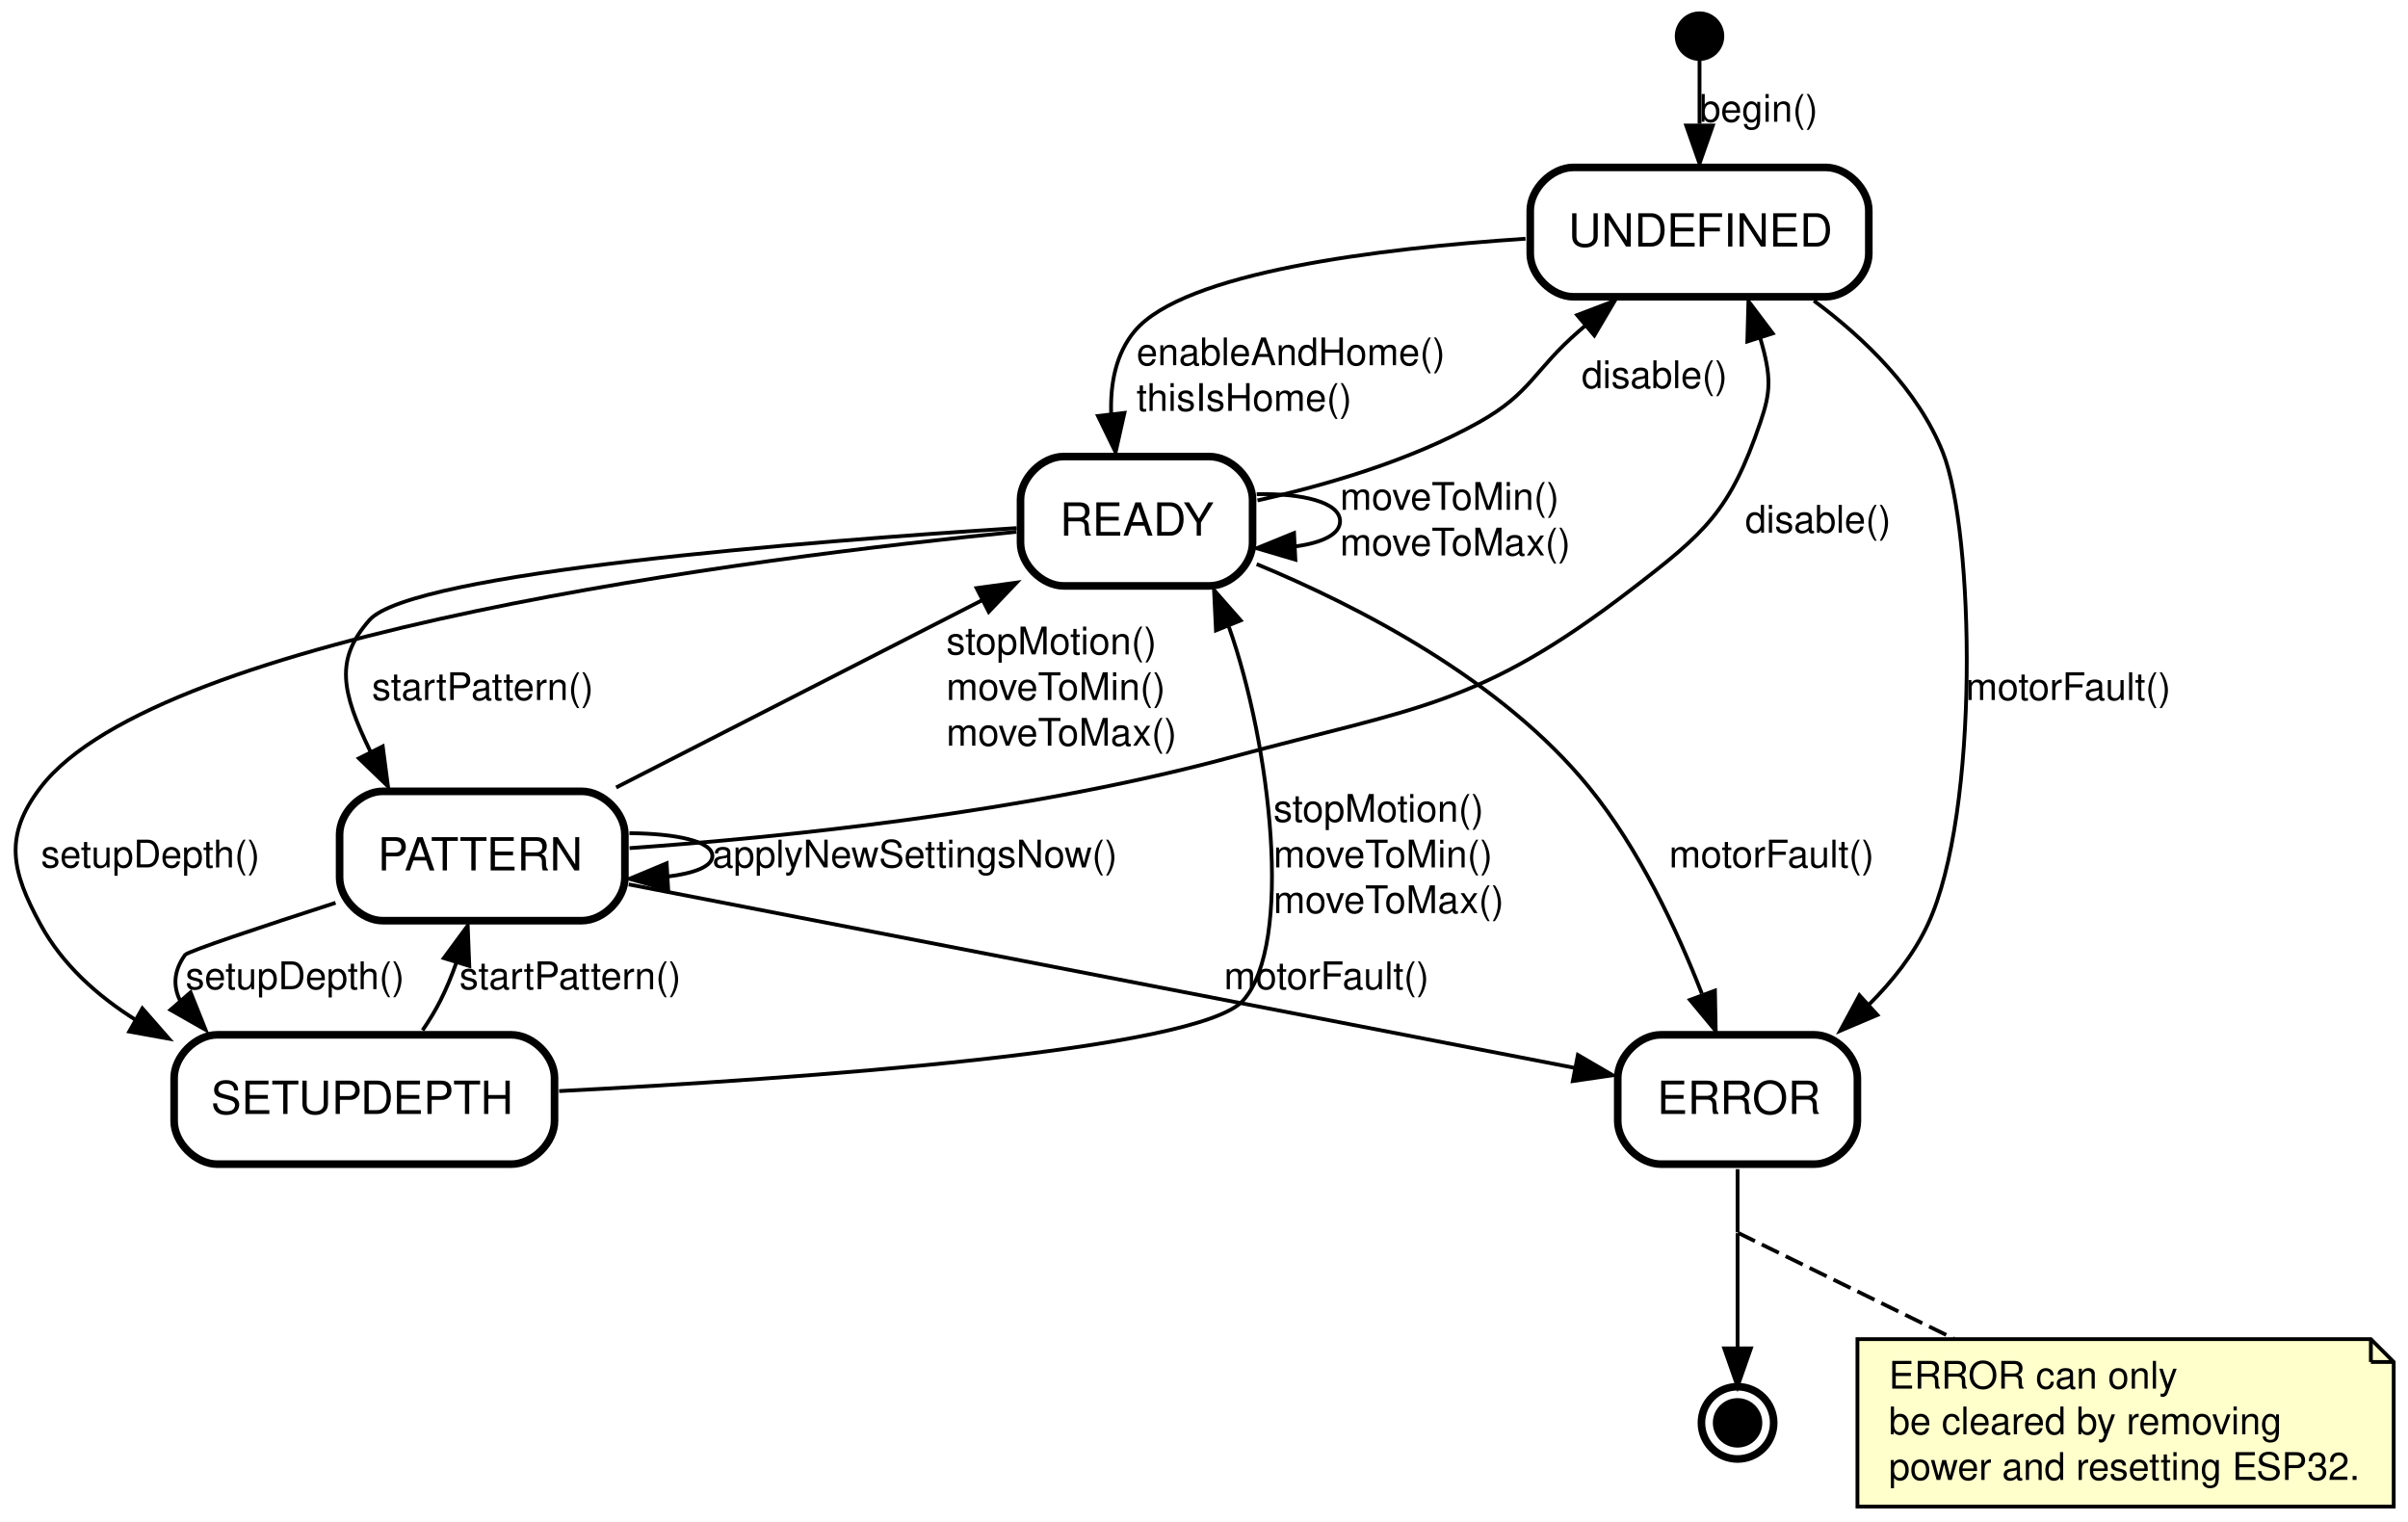
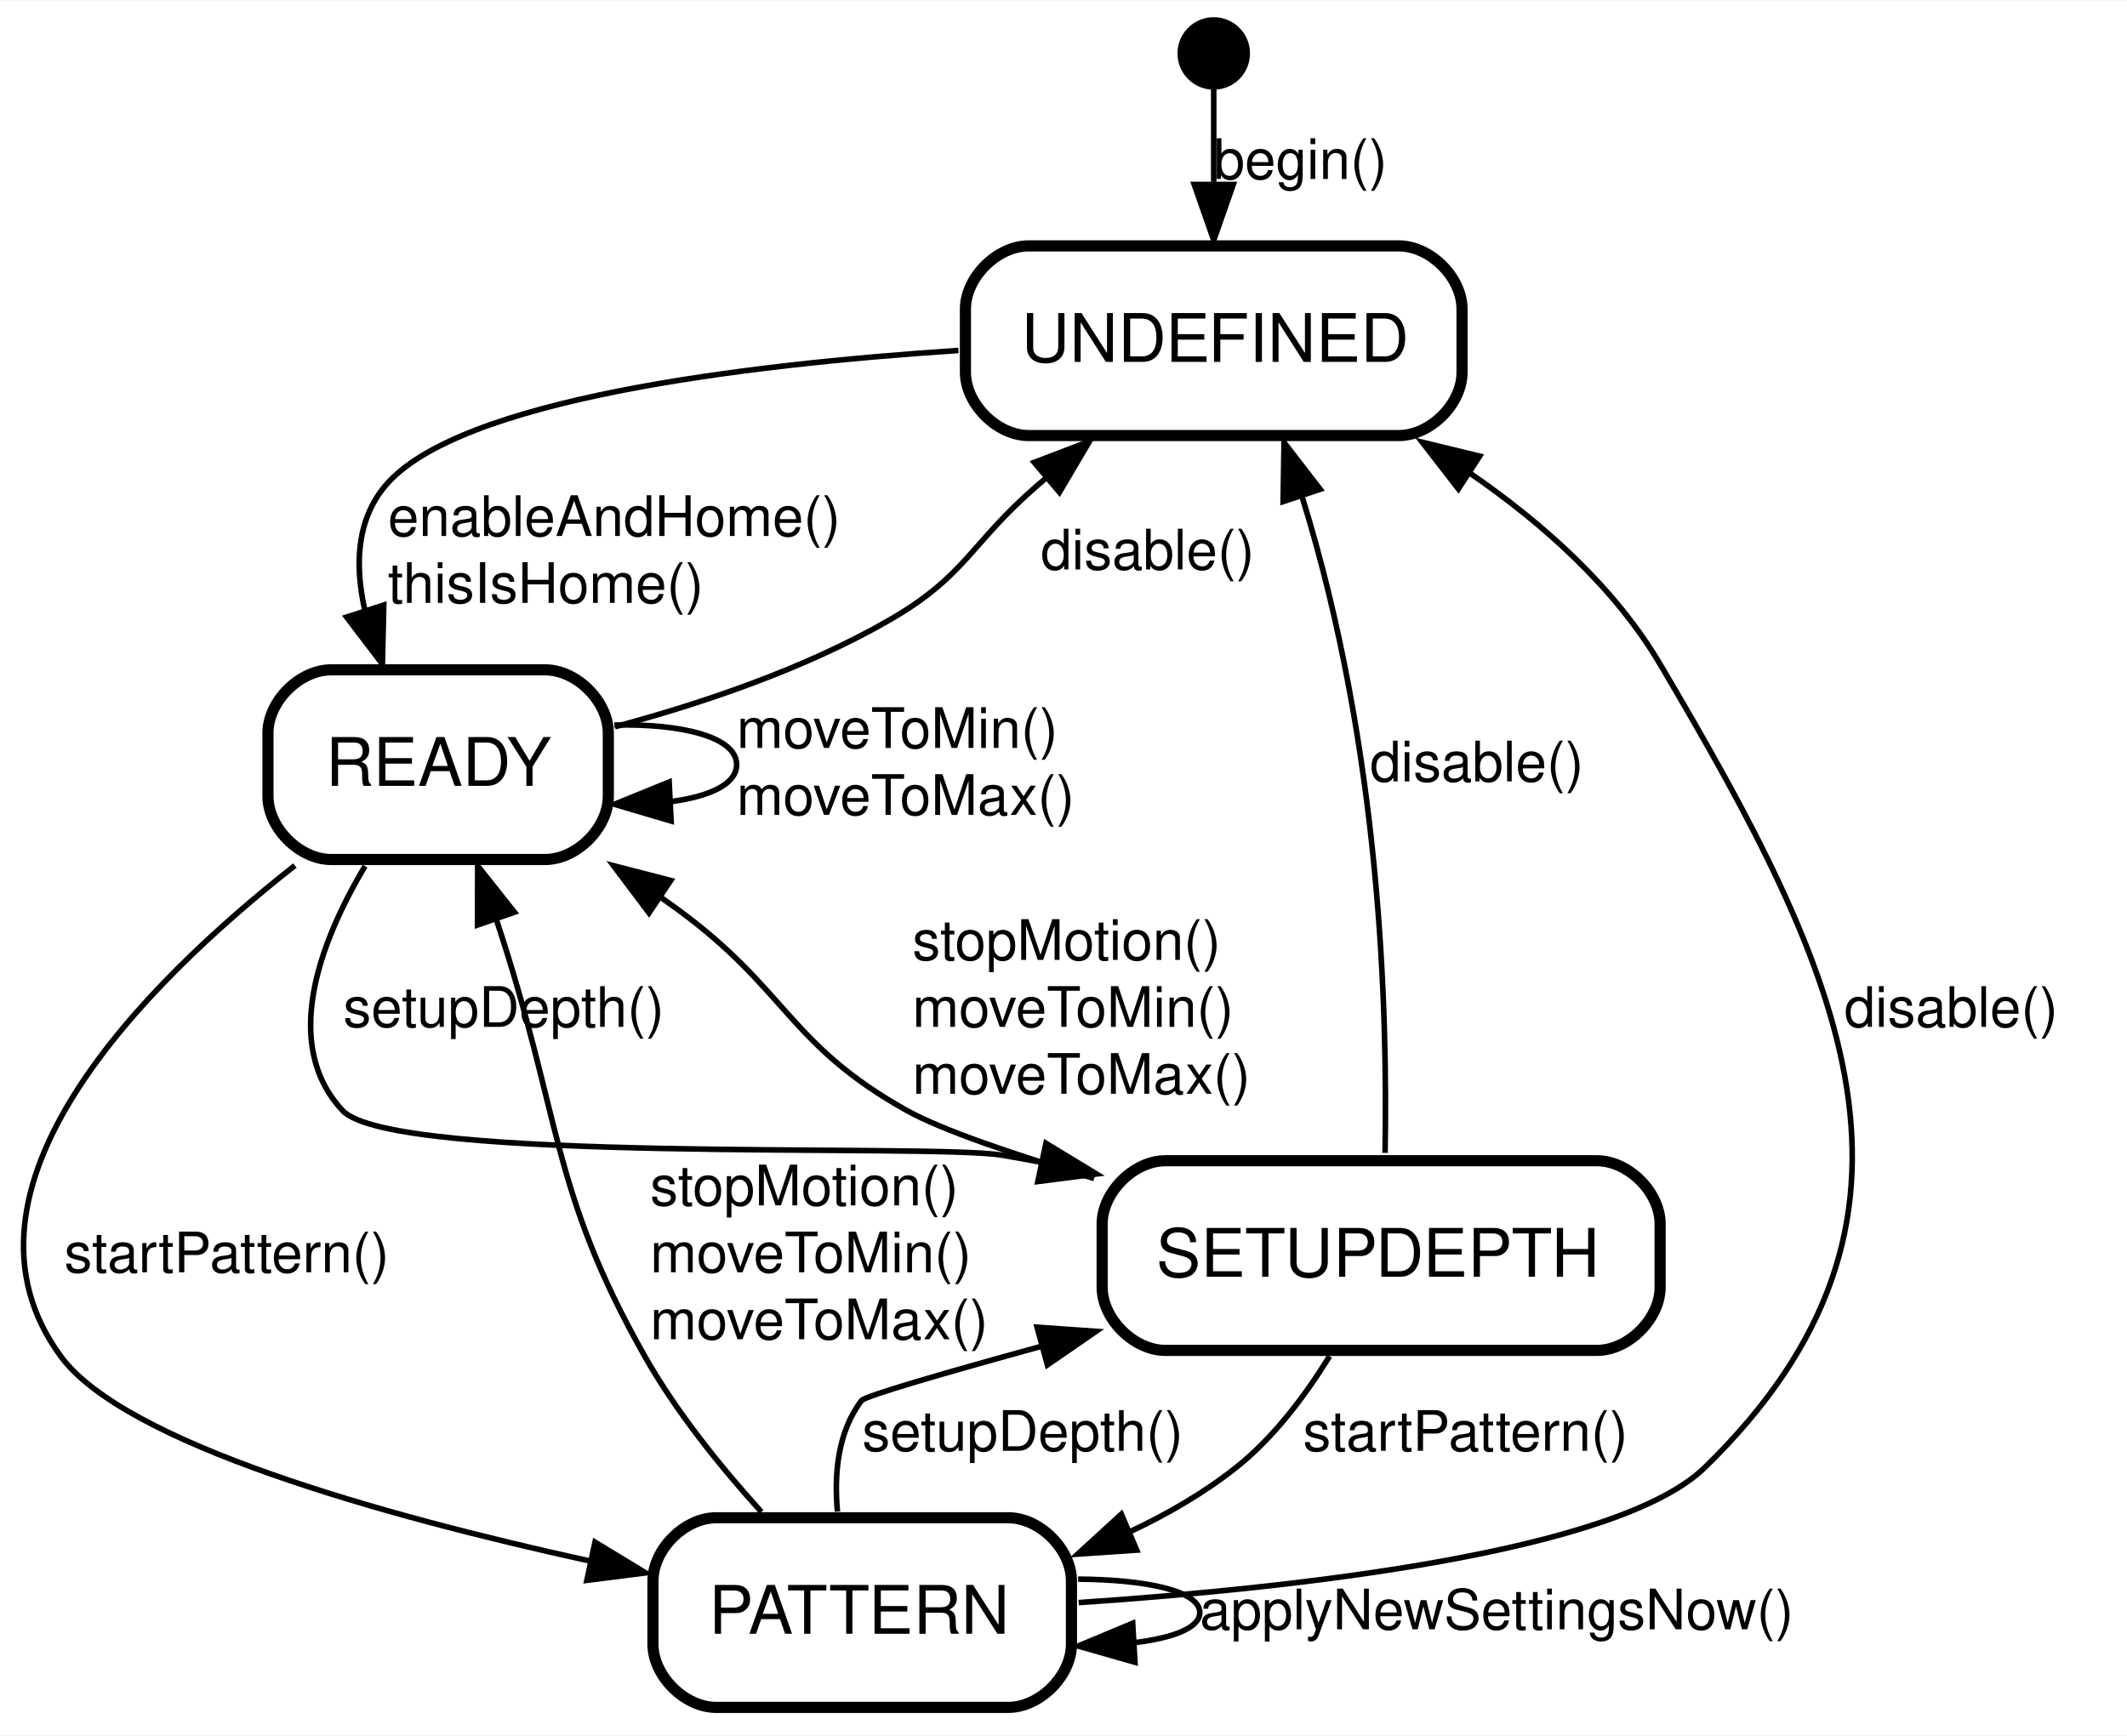
- <svg xmlns="http://www.w3.org/2000/svg" width="633pt" height="400pt" viewBox="0.00 0.00 633.02 400.00">
-   <g id="graph0" class="graph" transform="scale(1 1) rotate(0) translate(4 396)">
-     <polygon fill="#ffffff" stroke="transparent" points="-4,4 -4,-396 629.017,-396 629.017,4 -4,4" />
+ <svg xmlns="http://www.w3.org/2000/svg" width="381pt" height="311pt" viewBox="0.00 0.00 381.19 311.00">
+   <g id="graph0" class="graph" transform="scale(1 1) rotate(0) translate(4 307)">
+     <polygon fill="#ffffff" stroke="transparent" points="-4,4 -4,-307 377.188,-307 377.188,4 -4,4" />
    <g id="node1" class="node state initial">
-       <ellipse fill="#000000" stroke="#000000" stroke-width="2" cx="442.775" cy="-386.5" rx="5.5" ry="5.5" />
+       <ellipse fill="#000000" stroke="#000000" stroke-width="2" cx="213.519" cy="-297.5" rx="5.5" ry="5.5" />
    </g>
    <g id="node2" class="node state regular">
-       <polygon fill="#ffffff" fill-opacity="0.004" stroke="transparent" stroke-width="2" points="488.275,-353 397.275,-353 397.275,-317 488.275,-317 488.275,-353" />
-       <text text-anchor="start" x="408.282" y="-331.2" font-family="Helvetica,sans-Serif" font-size="12.00" fill="#000000">UNDEFINED</text>
-       <path fill="none" stroke="#000000" stroke-width="2" d="M409.608,-318C409.608,-318 475.942,-318 475.942,-318 481.608,-318 487.275,-323.667 487.275,-329.333 487.275,-329.333 487.275,-340.667 487.275,-340.667 487.275,-346.333 481.608,-352 475.942,-352 475.942,-352 409.608,-352 409.608,-352 403.942,-352 398.275,-346.333 398.275,-340.667 398.275,-340.667 398.275,-329.333 398.275,-329.333 398.275,-323.667 403.942,-318 409.608,-318" />
+       <polygon fill="#ffffff" fill-opacity="0.004" stroke="transparent" stroke-width="2" points="259.019,-264 168.019,-264 168.019,-228 259.019,-228 259.019,-264" />
+       <text text-anchor="start" x="179.027" y="-242.2" font-family="Helvetica,sans-Serif" font-size="12.00" fill="#000000">UNDEFINED</text>
+       <path fill="none" stroke="#000000" stroke-width="2" d="M180.352,-229C180.352,-229 246.686,-229 246.686,-229 252.352,-229 258.019,-234.667 258.019,-240.333 258.019,-240.333 258.019,-251.667 258.019,-251.667 258.019,-257.333 252.352,-263 246.686,-263 246.686,-263 180.352,-263 180.352,-263 174.686,-263 169.019,-257.333 169.019,-251.667 169.019,-251.667 169.019,-240.333 169.019,-240.333 169.019,-234.667 174.686,-229 180.352,-229" />
    </g>
    <g id="edge1" class="edge transition">
-       <path fill="none" stroke="#000000" d="M442.775,-380.989C442.775,-376.629 442.775,-370.179 442.775,-363.48" />
-       <polygon fill="#000000" stroke="#000000" points="446.275,-363.012 442.775,-353.012 439.275,-363.012 446.275,-363.012" />
-       <text text-anchor="start" x="442.775" y="-364" font-family="Helvetica,sans-Serif" font-size="10.00" fill="#000000">begin()   </text>
+       <path fill="none" stroke="#000000" d="M213.519,-291.989C213.519,-287.629 213.519,-281.179 213.519,-274.48" />
+       <polygon fill="#000000" stroke="#000000" points="217.019,-274.012 213.519,-264.012 210.019,-274.012 217.019,-274.012" />
+       <text text-anchor="start" x="213.519" y="-275" font-family="Helvetica,sans-Serif" font-size="10.00" fill="#000000">begin()   </text>
    </g>
    <g id="node3" class="node state regular">
-       <polygon fill="#ffffff" fill-opacity="0.004" stroke="transparent" stroke-width="2" points="326.275,-277 263.275,-277 263.275,-241 326.275,-241 326.275,-277" />
-       <text text-anchor="start" x="274.608" y="-255.2" font-family="Helvetica,sans-Serif" font-size="12.00" fill="#000000">READY</text>
-       <path fill="none" stroke="#000000" stroke-width="2" d="M275.608,-242C275.608,-242 313.942,-242 313.942,-242 319.608,-242 325.275,-247.667 325.275,-253.333 325.275,-253.333 325.275,-264.667 325.275,-264.667 325.275,-270.333 319.608,-276 313.942,-276 313.942,-276 275.608,-276 275.608,-276 269.942,-276 264.275,-270.333 264.275,-264.667 264.275,-264.667 264.275,-253.333 264.275,-253.333 264.275,-247.667 269.942,-242 275.608,-242" />
+       <polygon fill="#ffffff" fill-opacity="0.004" stroke="transparent" stroke-width="2" points="106.019,-188 43.019,-188 43.019,-152 106.019,-152 106.019,-188" />
+       <text text-anchor="start" x="54.352" y="-166.2" font-family="Helvetica,sans-Serif" font-size="12.00" fill="#000000">READY</text>
+       <path fill="none" stroke="#000000" stroke-width="2" d="M55.352,-153C55.352,-153 93.686,-153 93.686,-153 99.353,-153 105.019,-158.667 105.019,-164.333 105.019,-164.333 105.019,-175.667 105.019,-175.667 105.019,-181.333 99.353,-187 93.686,-187 93.686,-187 55.352,-187 55.352,-187 49.686,-187 44.019,-181.333 44.019,-175.667 44.019,-175.667 44.019,-164.333 44.019,-164.333 44.019,-158.667 49.686,-153 55.352,-153" />
    </g>
    <g id="edge2" class="edge transition">
-       <path fill="none" stroke="#000000" d="M397.022,-333.254C358.365,-330.702 307.273,-324.427 294.313,-309 289.265,-302.992 287.84,-294.993 288.108,-287.158" />
-       <polygon fill="#000000" stroke="#000000" points="291.595,-287.472 289.274,-277.135 284.642,-286.663 291.595,-287.472" />
-       <text text-anchor="start" x="294.775" y="-300" font-family="Helvetica,sans-Serif" font-size="10.00" fill="#000000">enableAndHome()   </text>
-       <text text-anchor="start" x="294.775" y="-288" font-family="Helvetica,sans-Serif" font-size="10.00" fill="#000000">thisIsHome()   </text>
+       <path fill="none" stroke="#000000" d="M167.767,-244.254C129.11,-241.702 78.017,-235.427 65.057,-220 59.863,-213.817 59.584,-205.675 61.373,-197.761" />
+       <polygon fill="#000000" stroke="#000000" points="64.775,-198.615 64.53,-188.023 58.117,-196.456 64.775,-198.615" />
+       <text text-anchor="start" x="65.519" y="-211" font-family="Helvetica,sans-Serif" font-size="10.00" fill="#000000">enableAndHome()   </text>
+       <text text-anchor="start" x="65.519" y="-199" font-family="Helvetica,sans-Serif" font-size="10.00" fill="#000000">thisIsHome()   </text>
    </g>
-     <g id="node6" class="node state regular">
-       <polygon fill="#ffffff" fill-opacity="0.004" stroke="transparent" stroke-width="2" points="485.275,-125 420.275,-125 420.275,-89 485.275,-89 485.275,-125" />
-       <text text-anchor="start" x="431.612" y="-103.2" font-family="Helvetica,sans-Serif" font-size="12.00" fill="#000000">ERROR</text>
-       <path fill="none" stroke="#000000" stroke-width="2" d="M432.608,-90C432.608,-90 472.942,-90 472.942,-90 478.608,-90 484.275,-95.667 484.275,-101.333 484.275,-101.333 484.275,-112.667 484.275,-112.667 484.275,-118.333 478.608,-124 472.942,-124 472.942,-124 432.608,-124 432.608,-124 426.942,-124 421.275,-118.333 421.275,-112.667 421.275,-112.667 421.275,-101.333 421.275,-101.333 421.275,-95.667 426.942,-90 432.608,-90" />
+     <g id="edge4" class="edge transition">
+       <path fill="none" stroke="#000000" d="M106.216,-176.802C121.738,-180.956 140.31,-187.193 155.519,-196 169.222,-203.935 169.876,-209.639 181.85,-220 182.415,-220.489 182.987,-220.981 183.564,-221.476" />
+       <polygon fill="#000000" stroke="#000000" points="181.35,-224.187 191.25,-227.961 185.864,-218.837 181.35,-224.187" />
+       <text text-anchor="start" x="182.519" y="-205" font-family="Helvetica,sans-Serif" font-size="10.00" fill="#000000">disable()   </text>
+     </g>
+     <g id="edge5" class="edge transition">
+       <path fill="none" stroke="#000000" d="M106.109,-177.104C118.101,-177.378 128.019,-175.01 128.019,-170 128.019,-166.556 123.331,-164.36 116.504,-163.413" />
+       <polygon fill="#000000" stroke="#000000" points="116.271,-159.898 106.109,-162.896 115.923,-166.889 116.271,-159.898" />
+       <text text-anchor="start" x="128.019" y="-173" font-family="Helvetica,sans-Serif" font-size="10.00" fill="#000000">moveToMin()   </text>
+       <text text-anchor="start" x="128.019" y="-161" font-family="Helvetica,sans-Serif" font-size="10.00" fill="#000000">moveToMax()   </text>
+     </g>
+     <g id="node4" class="node state regular">
+       <polygon fill="#ffffff" fill-opacity="0.004" stroke="transparent" stroke-width="2" points="189.019,-36 112.019,-36 112.019,0 189.019,0 189.019,-36" />
+       <text text-anchor="start" x="123.021" y="-14.2" font-family="Helvetica,sans-Serif" font-size="12.00" fill="#000000">PATTERN</text>
+       <path fill="none" stroke="#000000" stroke-width="2" d="M124.353,-1C124.353,-1 176.686,-1 176.686,-1 182.352,-1 188.019,-6.667 188.019,-12.333 188.019,-12.333 188.019,-23.667 188.019,-23.667 188.019,-29.333 182.352,-35 176.686,-35 176.686,-35 124.353,-35 124.353,-35 118.686,-35 113.019,-29.333 113.019,-23.667 113.019,-23.667 113.019,-12.333 113.019,-12.333 113.019,-6.667 118.686,-1 124.353,-1" />
+     </g>
+     <g id="edge3" class="edge transition">
+       <path fill="none" stroke="#000000" d="M48.847,-151.921C21.553,-130.453 -14.907,-93.805 6.845,-64 18.277,-48.337 64.554,-35.403 101.541,-27.282" />
+       <polygon fill="#000000" stroke="#000000" points="102.638,-30.626 111.69,-25.12 101.18,-23.78 102.638,-30.626" />
+       <text text-anchor="start" x="7.519" y="-79" font-family="Helvetica,sans-Serif" font-size="10.00" fill="#000000">startPattern()   </text>
+     </g>
+     <g id="node5" class="node state regular">
+       <polygon fill="#ffffff" fill-opacity="0.004" stroke="transparent" stroke-width="2" points="294.519,-100 192.519,-100 192.519,-64 294.519,-64 294.519,-100" />
+       <text text-anchor="start" x="203.187" y="-78.2" font-family="Helvetica,sans-Serif" font-size="12.00" fill="#000000">SETUPDEPTH</text>
+       <path fill="none" stroke="#000000" stroke-width="2" d="M204.852,-65C204.852,-65 282.186,-65 282.186,-65 287.853,-65 293.519,-70.667 293.519,-76.333 293.519,-76.333 293.519,-87.667 293.519,-87.667 293.519,-93.333 287.853,-99 282.186,-99 282.186,-99 204.852,-99 204.852,-99 199.186,-99 193.519,-93.333 193.519,-87.667 193.519,-87.667 193.519,-76.333 193.519,-76.333 193.519,-70.667 199.186,-65 204.852,-65" />
+     </g>
+     <g id="edge6" class="edge transition">
+       <path fill="none" stroke="#000000" d="M61.416,-151.812C53.3,-138.149 46.337,-119.83 57.393,-108 66.376,-98.389 162.539,-102.137 175.519,-100 177.858,-99.615 180.232,-99.185 182.624,-98.719" />
+       <polygon fill="#000000" stroke="#000000" points="183.45,-102.121 192.507,-96.623 181.998,-95.274 183.45,-102.121" />
+       <text text-anchor="start" x="57.519" y="-123" font-family="Helvetica,sans-Serif" font-size="10.00" fill="#000000">setupDepth()   </text>
+     </g>
+     <g id="edge10" class="edge transition">
+       <path fill="none" stroke="#000000" d="M189.312,-19.789C228.665,-22.433 285.937,-28.831 301.519,-44 347.449,-88.711 326.104,-132.802 293.519,-188 285.364,-201.815 272.491,-213.276 259.436,-222.26" />
+       <polygon fill="#000000" stroke="#000000" points="257.367,-219.431 250.879,-227.806 261.174,-225.305 257.367,-219.431" />
+       <text text-anchor="start" x="326.519" y="-123" font-family="Helvetica,sans-Serif" font-size="10.00" fill="#000000">disable()   </text>
+     </g>
+     <g id="edge8" class="edge transition">
+       <path fill="none" stroke="#000000" d="M132.463,-36.036C125.184,-44.07 117.187,-53.973 111.521,-64 94.501,-94.118 96.74,-106.696 84.934,-142.284" />
+       <polygon fill="#000000" stroke="#000000" points="81.585,-141.258 81.609,-151.853 88.198,-143.555 81.585,-141.258" />
+       <text text-anchor="start" x="112.519" y="-91" font-family="Helvetica,sans-Serif" font-size="10.00" fill="#000000">stopMotion()   </text>
+       <text text-anchor="start" x="112.519" y="-79" font-family="Helvetica,sans-Serif" font-size="10.00" fill="#000000">moveToMin()   </text>
+       <text text-anchor="start" x="112.519" y="-67" font-family="Helvetica,sans-Serif" font-size="10.00" fill="#000000">moveToMax()   </text>
+     </g>
+     <g id="edge11" class="edge transition">
+       <path fill="none" stroke="#000000" d="M189.214,-23.997C201.403,-23.905 211.019,-21.906 211.019,-18 211.019,-15.253 206.265,-13.45 199.205,-12.589" />
+       <polygon fill="#000000" stroke="#000000" points="199.401,-9.095 189.214,-12.003 198.992,-16.083 199.401,-9.095" />
+       <text text-anchor="start" x="211.019" y="-15" font-family="Helvetica,sans-Serif" font-size="10.00" fill="#000000">applyNewSettingsNow()   </text>
+     </g>
+     <g id="edge9" class="edge transition">
+       <path fill="none" stroke="#000000" d="M146.085,-36.113C145.46,-42.957 146.165,-50.43 150.393,-56 151.027,-56.836 165.372,-60.984 182.62,-65.731" />
+       <polygon fill="#000000" stroke="#000000" points="181.863,-69.153 192.432,-68.412 183.709,-62.4 181.863,-69.153" />
+       <text text-anchor="start" x="150.519" y="-47" font-family="Helvetica,sans-Serif" font-size="10.00" fill="#000000">setupDepth()   </text>
+     </g>
+     <g id="edge7" class="edge transition">
+       <path fill="none" stroke="#000000" d="M244.225,-100.41C244.661,-125.605 243.578,-172.204 229.361,-218.003" />
+       <polygon fill="#000000" stroke="#000000" points="225.952,-217.162 226.124,-227.756 232.596,-219.368 225.952,-217.162" />
+       <text text-anchor="start" x="241.519" y="-167" font-family="Helvetica,sans-Serif" font-size="10.00" fill="#000000">disable()   </text>
+     </g>
+     <g id="edge12" class="edge transition">
+       <path fill="none" stroke="#000000" d="M192.095,-95.814C177.998,-100.024 164.856,-104.468 158.521,-108 137.341,-119.811 137.083,-129.67 117.519,-144 116.49,-144.754 115.438,-145.506 114.369,-146.256" />
+       <polygon fill="#000000" stroke="#000000" points="112.312,-143.421 105.946,-151.889 116.204,-149.239 112.312,-143.421" />
+       <text text-anchor="start" x="159.519" y="-135" font-family="Helvetica,sans-Serif" font-size="10.00" fill="#000000">stopMotion()   </text>
+       <text text-anchor="start" x="159.519" y="-123" font-family="Helvetica,sans-Serif" font-size="10.00" fill="#000000">moveToMin()   </text>
+       <text text-anchor="start" x="159.519" y="-111" font-family="Helvetica,sans-Serif" font-size="10.00" fill="#000000">moveToMax()   </text>
    </g>
    <g id="edge13" class="edge transition">
-       <path fill="none" stroke="#000000" d="M472.845,-316.953C486.162,-307.063 500.268,-293.454 506.775,-277 514.901,-256.45 516.6,-182.656 502.775,-153 499.121,-145.162 493.459,-138.041 487.24,-131.869" />
-       <polygon fill="#000000" stroke="#000000" points="489.521,-129.213 479.768,-125.073 484.811,-134.391 489.521,-129.213" />
-       <text text-anchor="start" x="512.775" y="-212" font-family="Helvetica,sans-Serif" font-size="10.00" fill="#000000">motorFault()   </text>
-     </g>
-     <g id="edge4" class="edge transition">
-       <path fill="none" stroke="#000000" d="M326.571,-264.469C344.459,-268.436 366.75,-274.913 384.775,-285 398.593,-292.732 399.131,-298.639 411.106,-309 411.671,-309.489 412.243,-309.981 412.82,-310.476" />
-       <polygon fill="#000000" stroke="#000000" points="410.605,-313.187 420.505,-316.961 415.119,-307.837 410.605,-313.187" />
-       <text text-anchor="start" x="411.775" y="-294" font-family="Helvetica,sans-Serif" font-size="10.00" fill="#000000">disable()   </text>
-     </g>
-     <g id="edge5" class="edge transition">
-       <path fill="none" stroke="#000000" d="M326.365,-266.104C338.356,-266.378 348.275,-264.01 348.275,-259 348.275,-255.556 343.587,-253.36 336.76,-252.413" />
-       <polygon fill="#000000" stroke="#000000" points="336.526,-248.898 326.365,-251.896 336.178,-255.889 336.526,-248.898" />
-       <text text-anchor="start" x="348.275" y="-262" font-family="Helvetica,sans-Serif" font-size="10.00" fill="#000000">moveToMin()   </text>
-       <text text-anchor="start" x="348.275" y="-250" font-family="Helvetica,sans-Serif" font-size="10.00" fill="#000000">moveToMax()   </text>
-     </g>
-     <g id="node4" class="node state regular">
-       <polygon fill="#ffffff" fill-opacity="0.004" stroke="transparent" stroke-width="2" points="161.275,-189 84.275,-189 84.275,-153 161.275,-153 161.275,-189" />
-       <text text-anchor="start" x="95.277" y="-167.2" font-family="Helvetica,sans-Serif" font-size="12.00" fill="#000000">PATTERN</text>
-       <path fill="none" stroke="#000000" stroke-width="2" d="M96.608,-154C96.608,-154 148.941,-154 148.941,-154 154.608,-154 160.275,-159.667 160.275,-165.333 160.275,-165.333 160.275,-176.667 160.275,-176.667 160.275,-182.333 154.608,-188 148.941,-188 148.941,-188 96.608,-188 96.608,-188 90.942,-188 85.275,-182.333 85.275,-176.667 85.275,-176.667 85.275,-165.333 85.275,-165.333 85.275,-159.667 90.942,-154 96.608,-154" />
-     </g>
-     <g id="edge3" class="edge transition">
-       <path fill="none" stroke="#000000" d="M263.255,-257.191C209.345,-253.772 104.145,-245.559 93.101,-233 84.103,-222.768 85.639,-214.424 93.391,-198.427" />
-       <polygon fill="#000000" stroke="#000000" points="96.61,-199.817 97.99,-189.313 90.36,-196.664 96.61,-199.817" />
-       <text text-anchor="start" x="93.775" y="-212" font-family="Helvetica,sans-Serif" font-size="10.00" fill="#000000">startPattern()   </text>
-     </g>
-     <g id="node5" class="node state regular">
-       <polygon fill="#ffffff" fill-opacity="0.004" stroke="transparent" stroke-width="2" points="142.775,-125 40.775,-125 40.775,-89 142.775,-89 142.775,-125" />
-       <text text-anchor="start" x="51.443" y="-103.2" font-family="Helvetica,sans-Serif" font-size="12.00" fill="#000000">SETUPDEPTH</text>
-       <path fill="none" stroke="#000000" stroke-width="2" d="M53.108,-90C53.108,-90 130.441,-90 130.441,-90 136.108,-90 141.775,-95.667 141.775,-101.333 141.775,-101.333 141.775,-112.667 141.775,-112.667 141.775,-118.333 136.108,-124 130.441,-124 130.441,-124 53.108,-124 53.108,-124 47.441,-124 41.775,-118.333 41.775,-112.667 41.775,-112.667 41.775,-101.333 41.775,-101.333 41.775,-95.667 47.441,-90 53.108,-90" />
-     </g>
-     <g id="edge6" class="edge transition">
-       <path fill="none" stroke="#000000" d="M263.168,-256.211C195.003,-249.466 37.803,-229.736 6.649,-189 -3.071,-176.291 -1.02,-167.043 6.649,-153 12.373,-142.518 21.483,-134.311 31.657,-127.923" />
-       <polygon fill="#000000" stroke="#000000" points="33.422,-130.945 40.402,-122.974 29.975,-124.853 33.422,-130.945" />
-       <text text-anchor="start" x="6.775" y="-168" font-family="Helvetica,sans-Serif" font-size="10.00" fill="#000000">setupDepth()   </text>
-     </g>
-     <g id="edge14" class="edge transition">
-       <path fill="none" stroke="#000000" d="M326.354,-247.722C353.143,-236.642 390.785,-217.263 413.775,-189 426.873,-172.897 436.815,-151.666 443.382,-134.842" />
-       <polygon fill="#000000" stroke="#000000" points="446.829,-135.615 447.033,-125.022 440.267,-133.175 446.829,-135.615" />
-       <text text-anchor="start" x="434.775" y="-168" font-family="Helvetica,sans-Serif" font-size="10.00" fill="#000000">motorFault()   </text>
-     </g>
-     <g id="edge9" class="edge transition">
-       <path fill="none" stroke="#000000" d="M161.502,-173.069C201.665,-175.918 265.991,-182.461 319.775,-197 368.62,-210.204 384.644,-210.183 424.775,-241 444.376,-256.052 450.791,-261.611 458.775,-285 461.494,-292.965 461.731,-296.913 458.739,-307.115" />
-       <polygon fill="#000000" stroke="#000000" points="455.343,-306.243 455.633,-316.834 462.011,-308.374 455.343,-306.243" />
-       <text text-anchor="start" x="454.775" y="-256" font-family="Helvetica,sans-Serif" font-size="10.00" fill="#000000">disable()   </text>
-     </g>
-     <g id="edge7" class="edge transition">
-       <path fill="none" stroke="#000000" d="M157.974,-189.009C185.869,-203.281 224.88,-223.24 254.108,-238.194" />
-       <polygon fill="#000000" stroke="#000000" points="252.731,-241.421 263.227,-242.859 255.919,-235.189 252.731,-241.421" />
-       <text text-anchor="start" x="244.775" y="-224" font-family="Helvetica,sans-Serif" font-size="10.00" fill="#000000">stopMotion()   </text>
-       <text text-anchor="start" x="244.775" y="-212" font-family="Helvetica,sans-Serif" font-size="10.00" fill="#000000">moveToMin()   </text>
-       <text text-anchor="start" x="244.775" y="-200" font-family="Helvetica,sans-Serif" font-size="10.00" fill="#000000">moveToMax()   </text>
-     </g>
-     <g id="edge10" class="edge transition">
-       <path fill="none" stroke="#000000" d="M161.469,-176.997C173.659,-176.905 183.275,-174.906 183.275,-171 183.275,-168.253 178.521,-166.45 171.461,-165.589" />
-       <polygon fill="#000000" stroke="#000000" points="171.657,-162.095 161.469,-165.003 171.247,-169.083 171.657,-162.095" />
-       <text text-anchor="start" x="183.275" y="-168" font-family="Helvetica,sans-Serif" font-size="10.00" fill="#000000">applyNewSettingsNow()   </text>
-     </g>
-     <g id="edge8" class="edge transition">
-       <path fill="none" stroke="#000000" d="M84.213,-158.696C64.849,-152.428 45.318,-145.928 44.649,-145 41.592,-140.762 41.501,-136.736 43.337,-133.001" />
-       <polygon fill="#000000" stroke="#000000" points="46.103,-135.155 50.037,-125.317 40.827,-130.555 46.103,-135.155" />
-       <text text-anchor="start" x="44.775" y="-136" font-family="Helvetica,sans-Serif" font-size="10.00" fill="#000000">setupDepth()   </text>
-     </g>
-     <g id="edge15" class="edge transition">
-       <path fill="none" stroke="#000000" d="M161.276,-163.533C223.41,-151.483 345.354,-127.833 410.072,-115.282" />
-       <polygon fill="#000000" stroke="#000000" points="410.799,-118.706 419.949,-113.366 409.466,-111.834 410.799,-118.706" />
-       <text text-anchor="start" x="317.775" y="-136" font-family="Helvetica,sans-Serif" font-size="10.00" fill="#000000">motorFault()   </text>
-     </g>
-     <g id="edge11" class="edge transition">
-       <path fill="none" stroke="#000000" d="M142.985,-109.208C207.383,-112.519 311.009,-119.835 322.775,-133 336.086,-147.893 330.044,-200.215 319.048,-231.256" />
-       <polygon fill="#000000" stroke="#000000" points="315.659,-230.3 315.15,-240.882 322.147,-232.927 315.659,-230.3" />
-       <text text-anchor="start" x="330.775" y="-180" font-family="Helvetica,sans-Serif" font-size="10.00" fill="#000000">stopMotion()   </text>
-       <text text-anchor="start" x="330.775" y="-168" font-family="Helvetica,sans-Serif" font-size="10.00" fill="#000000">moveToMin()   </text>
-       <text text-anchor="start" x="330.775" y="-156" font-family="Helvetica,sans-Serif" font-size="10.00" fill="#000000">moveToMax()   </text>
-     </g>
-     <g id="edge12" class="edge transition">
-       <path fill="none" stroke="#000000" d="M107.086,-125.185C108.817,-127.717 110.437,-130.358 111.775,-133 113.375,-136.159 114.776,-139.588 115.995,-143.048" />
-       <polygon fill="#000000" stroke="#000000" points="112.674,-144.159 118.955,-152.691 119.366,-142.104 112.674,-144.159" />
-       <text text-anchor="start" x="116.775" y="-136" font-family="Helvetica,sans-Serif" font-size="10.00" fill="#000000">startPattern()   </text>
-     </g>
-     <g id="edge16" class="edge">
-       <path fill="none" stroke="#000000" d="M452.775,-88.68C452.775,-80.741 452.775,-73.028 452.775,-72.094" />
-     </g>
-     <g id="node7" class="node state final">
-       <ellipse fill="#000000" stroke="#000000" stroke-width="2" cx="452.775" cy="-22" rx="5.5" ry="5.5" />
-       <ellipse fill="none" stroke="#000000" stroke-width="2" cx="452.775" cy="-22" rx="9.5" ry="9.5" />
-     </g>
-     <g id="edge17" class="edge">
-       <path fill="none" stroke="#000000" d="M452.775,-71.857C452.775,-70.228 452.775,-55.028 452.775,-41.835" />
-       <polygon fill="#000000" stroke="#000000" points="456.275,-41.566 452.775,-31.567 449.275,-41.567 456.275,-41.566" />
-       <text text-anchor="middle" x="454.164" y="-55" font-family="Helvetica,sans-Serif" font-size="10.00" fill="#000000"> </text>
-     </g>
-     <g id="node9" class="node">
-       <polygon fill="#ffffcc" stroke="#000000" points="619.261,-44 484.289,-44 484.289,0 625.261,0 625.261,-38 619.261,-44" />
-       <polyline fill="none" stroke="#000000" points="619.261,-44 619.261,-38 " />
-       <polyline fill="none" stroke="#000000" points="625.261,-38 619.261,-38 " />
-       <text text-anchor="start" x="492.532" y="-31" font-family="Helvetica,sans-Serif" font-size="10.00" fill="#000000">ERROR can only</text>
-       <text text-anchor="start" x="492.532" y="-19" font-family="Helvetica,sans-Serif" font-size="10.00" fill="#000000">be cleared by removing</text>
-       <text text-anchor="start" x="492.532" y="-7" font-family="Helvetica,sans-Serif" font-size="10.00" fill="#000000">power and resetting ESP32.</text>
-     </g>
-     <g id="edge18" class="edge">
-       <path fill="none" stroke="#000000" stroke-dasharray="5,2" d="M452.849,-71.964C454.49,-71.159 483.153,-57.109 509.665,-44.113" />
+       <path fill="none" stroke="#000000" d="M234.28,-63.962C229.968,-56.965 224.284,-49.364 217.519,-44 211.806,-39.47 205.21,-35.653 198.432,-32.46" />
+       <polygon fill="#000000" stroke="#000000" points="199.713,-29.201 189.142,-28.484 196.958,-35.636 199.713,-29.201" />
+       <text text-anchor="start" x="229.519" y="-47" font-family="Helvetica,sans-Serif" font-size="10.00" fill="#000000">startPattern()   </text>
    </g>
  </g>
</svg>
